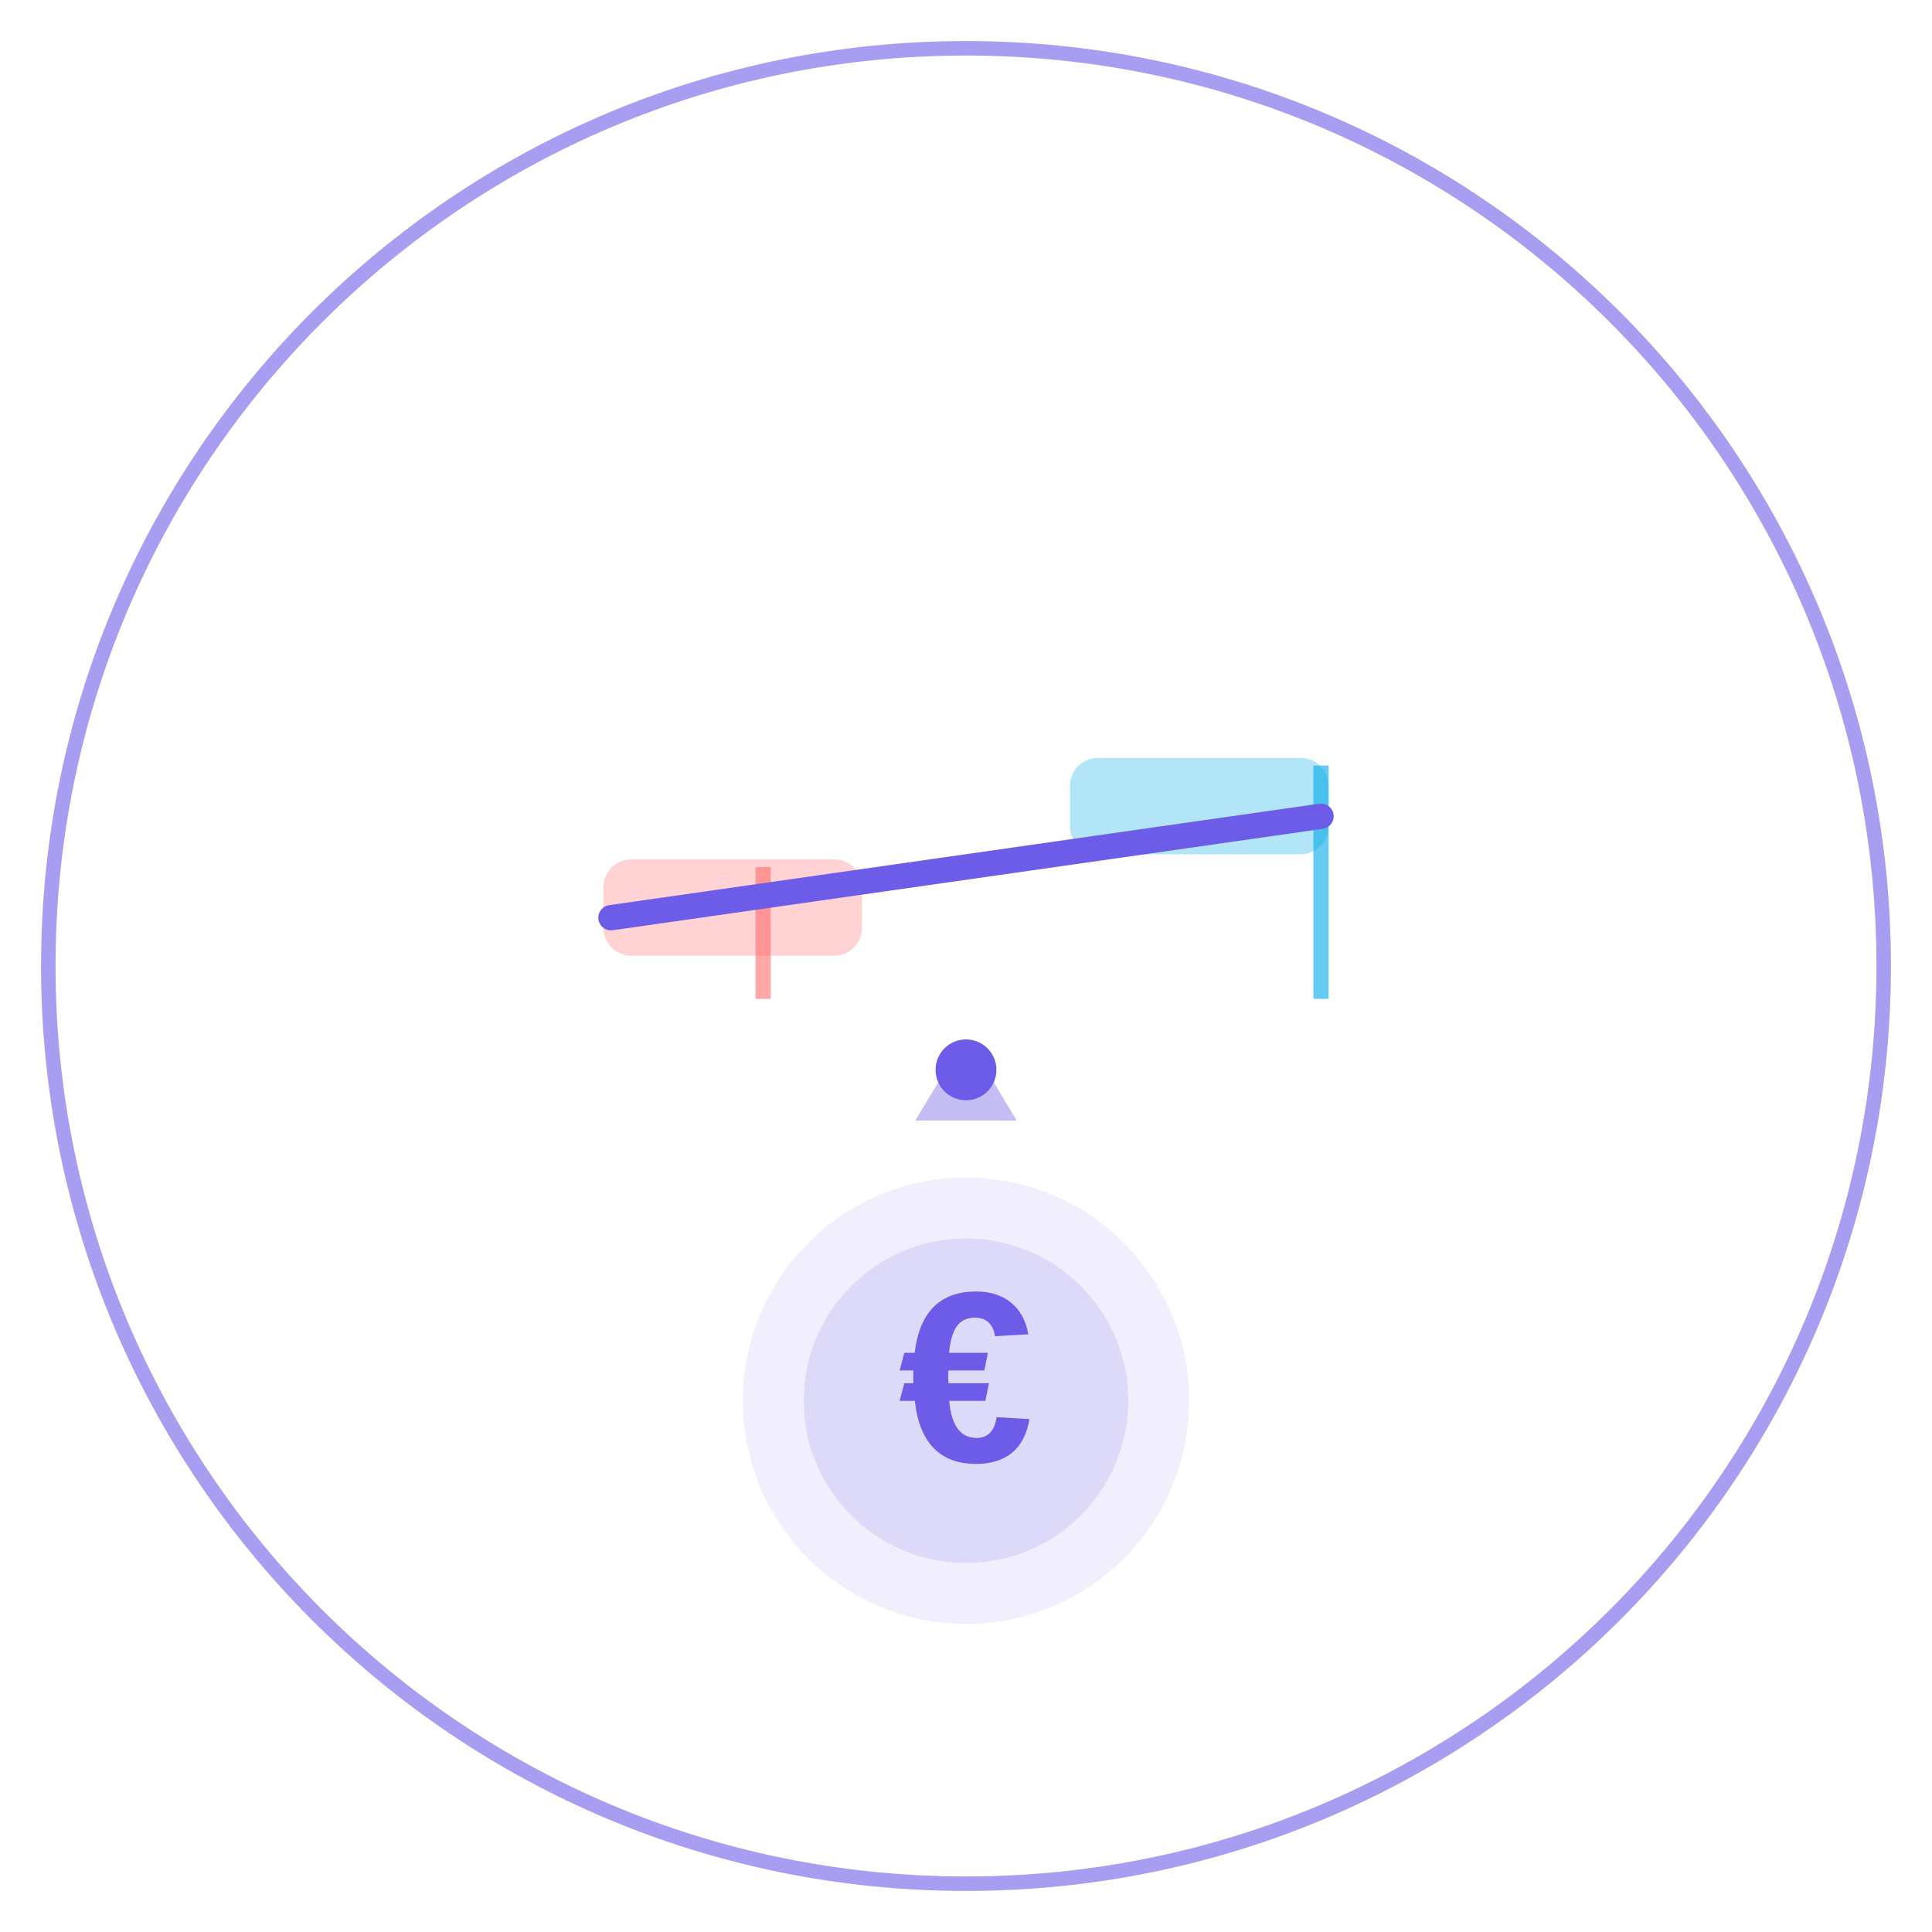
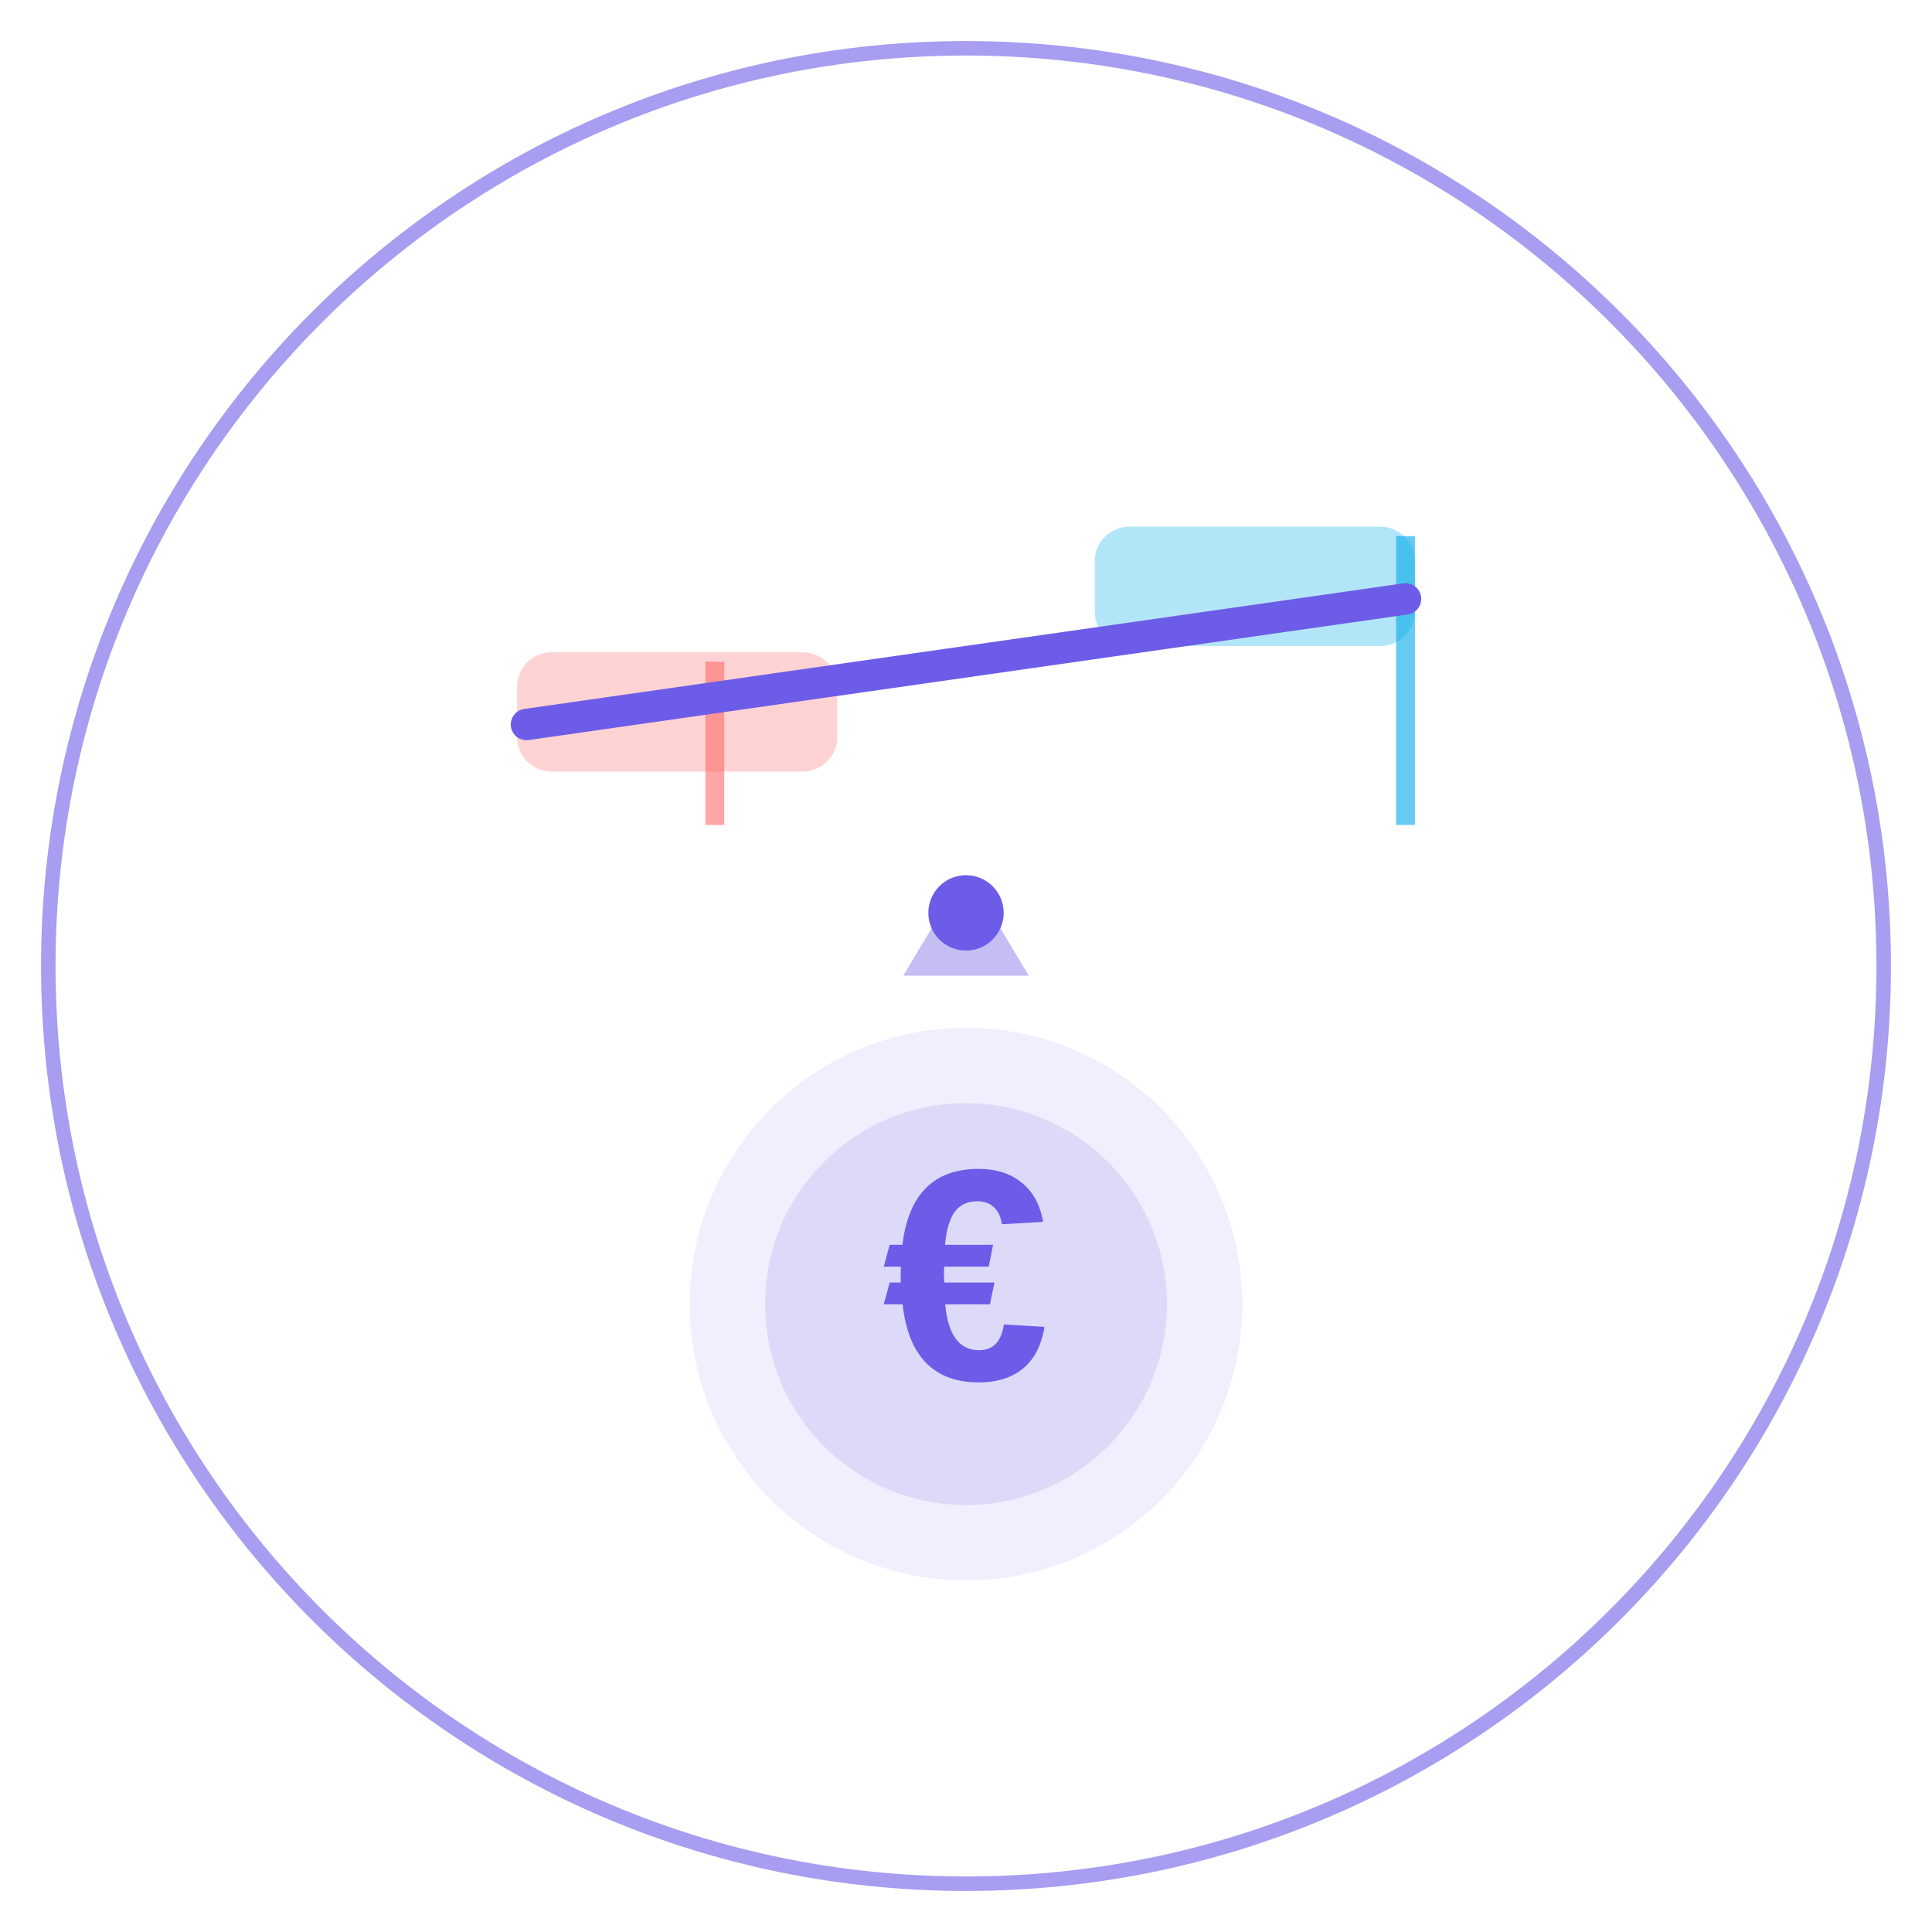
<svg xmlns="http://www.w3.org/2000/svg" viewBox="0 0 200 200">
  <circle cx="100" cy="100" r="95" fill="none" stroke="#6C5CE7" stroke-width="1.5" opacity="0.6" />
-   <g transform="translate(100, 95) scale(1.05)">
+   <g transform="translate(100, 75) scale(1.3)">
    <path d="M -2 15 L 2 15 L 5 20 L -5 20 Z" fill="#6C5CE7" opacity="0.4" />
    <circle cx="0" cy="15" r="3" fill="#6C5CE7" />
    <rect x="-35" y="-5" width="24" height="8" rx="2" fill="#FF6B6B" opacity="0.3" stroke="#FF6B6B" stroke-width="1.5" />
    <line x1="-20" y1="-5" x2="-20" y2="8" stroke="#FF6B6B" stroke-width="1.5" opacity="0.6" />
    <rect x="11" y="-15" width="24" height="8" rx="2" fill="#00A8E8" opacity="0.3" stroke="#00A8E8" stroke-width="1.5" />
    <line x1="35" y1="-15" x2="35" y2="8" stroke="#00A8E8" stroke-width="1.5" opacity="0.6" />
    <line x1="-35" y1="0" x2="35" y2="-10" stroke="#6C5CE7" stroke-width="2.5" stroke-linecap="round" />
  </g>
-   <g transform="translate(100, 145) scale(1.05)">
+   <g transform="translate(100, 135) scale(1.3)">
    <circle cx="0" cy="0" r="22" fill="#6C5CE7" opacity="0.1" />
    <circle cx="0" cy="0" r="16" fill="#6C5CE7" opacity="0.15" />
    <text x="0" y="6" font-size="24" font-weight="bold" fill="#6C5CE7" text-anchor="middle" font-family="Arial, sans-serif">€</text>
  </g>
</svg>
